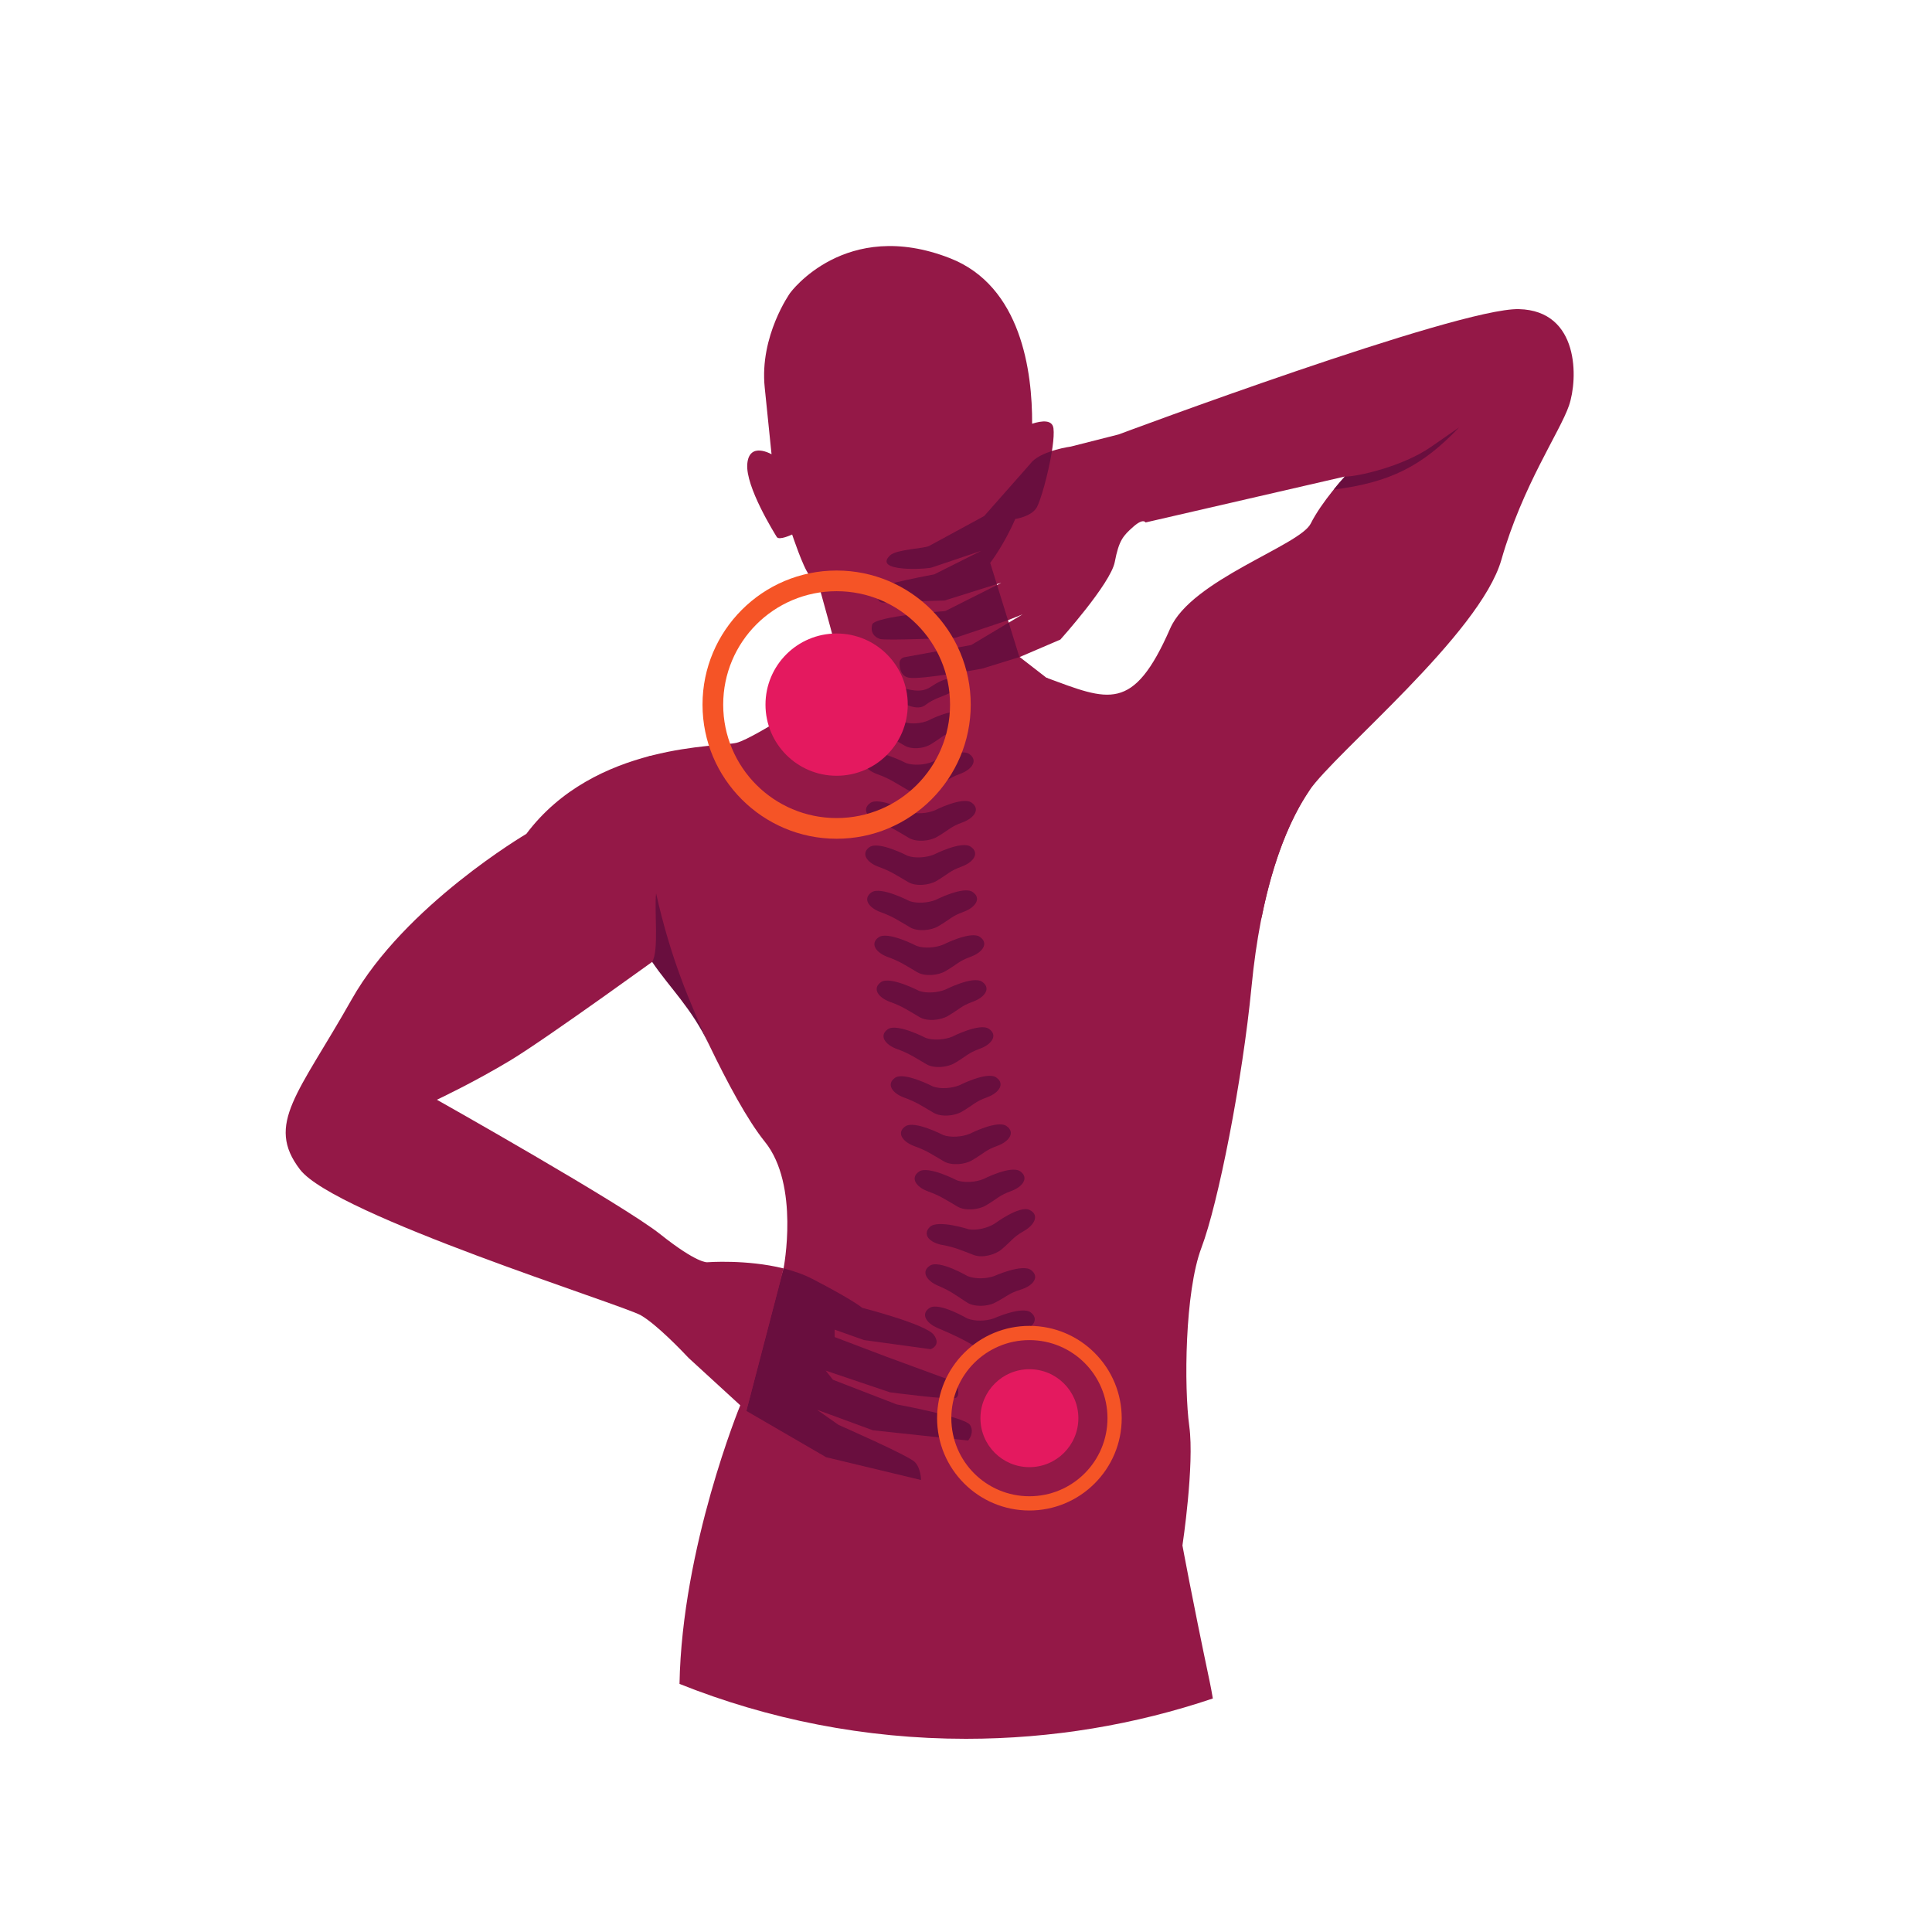
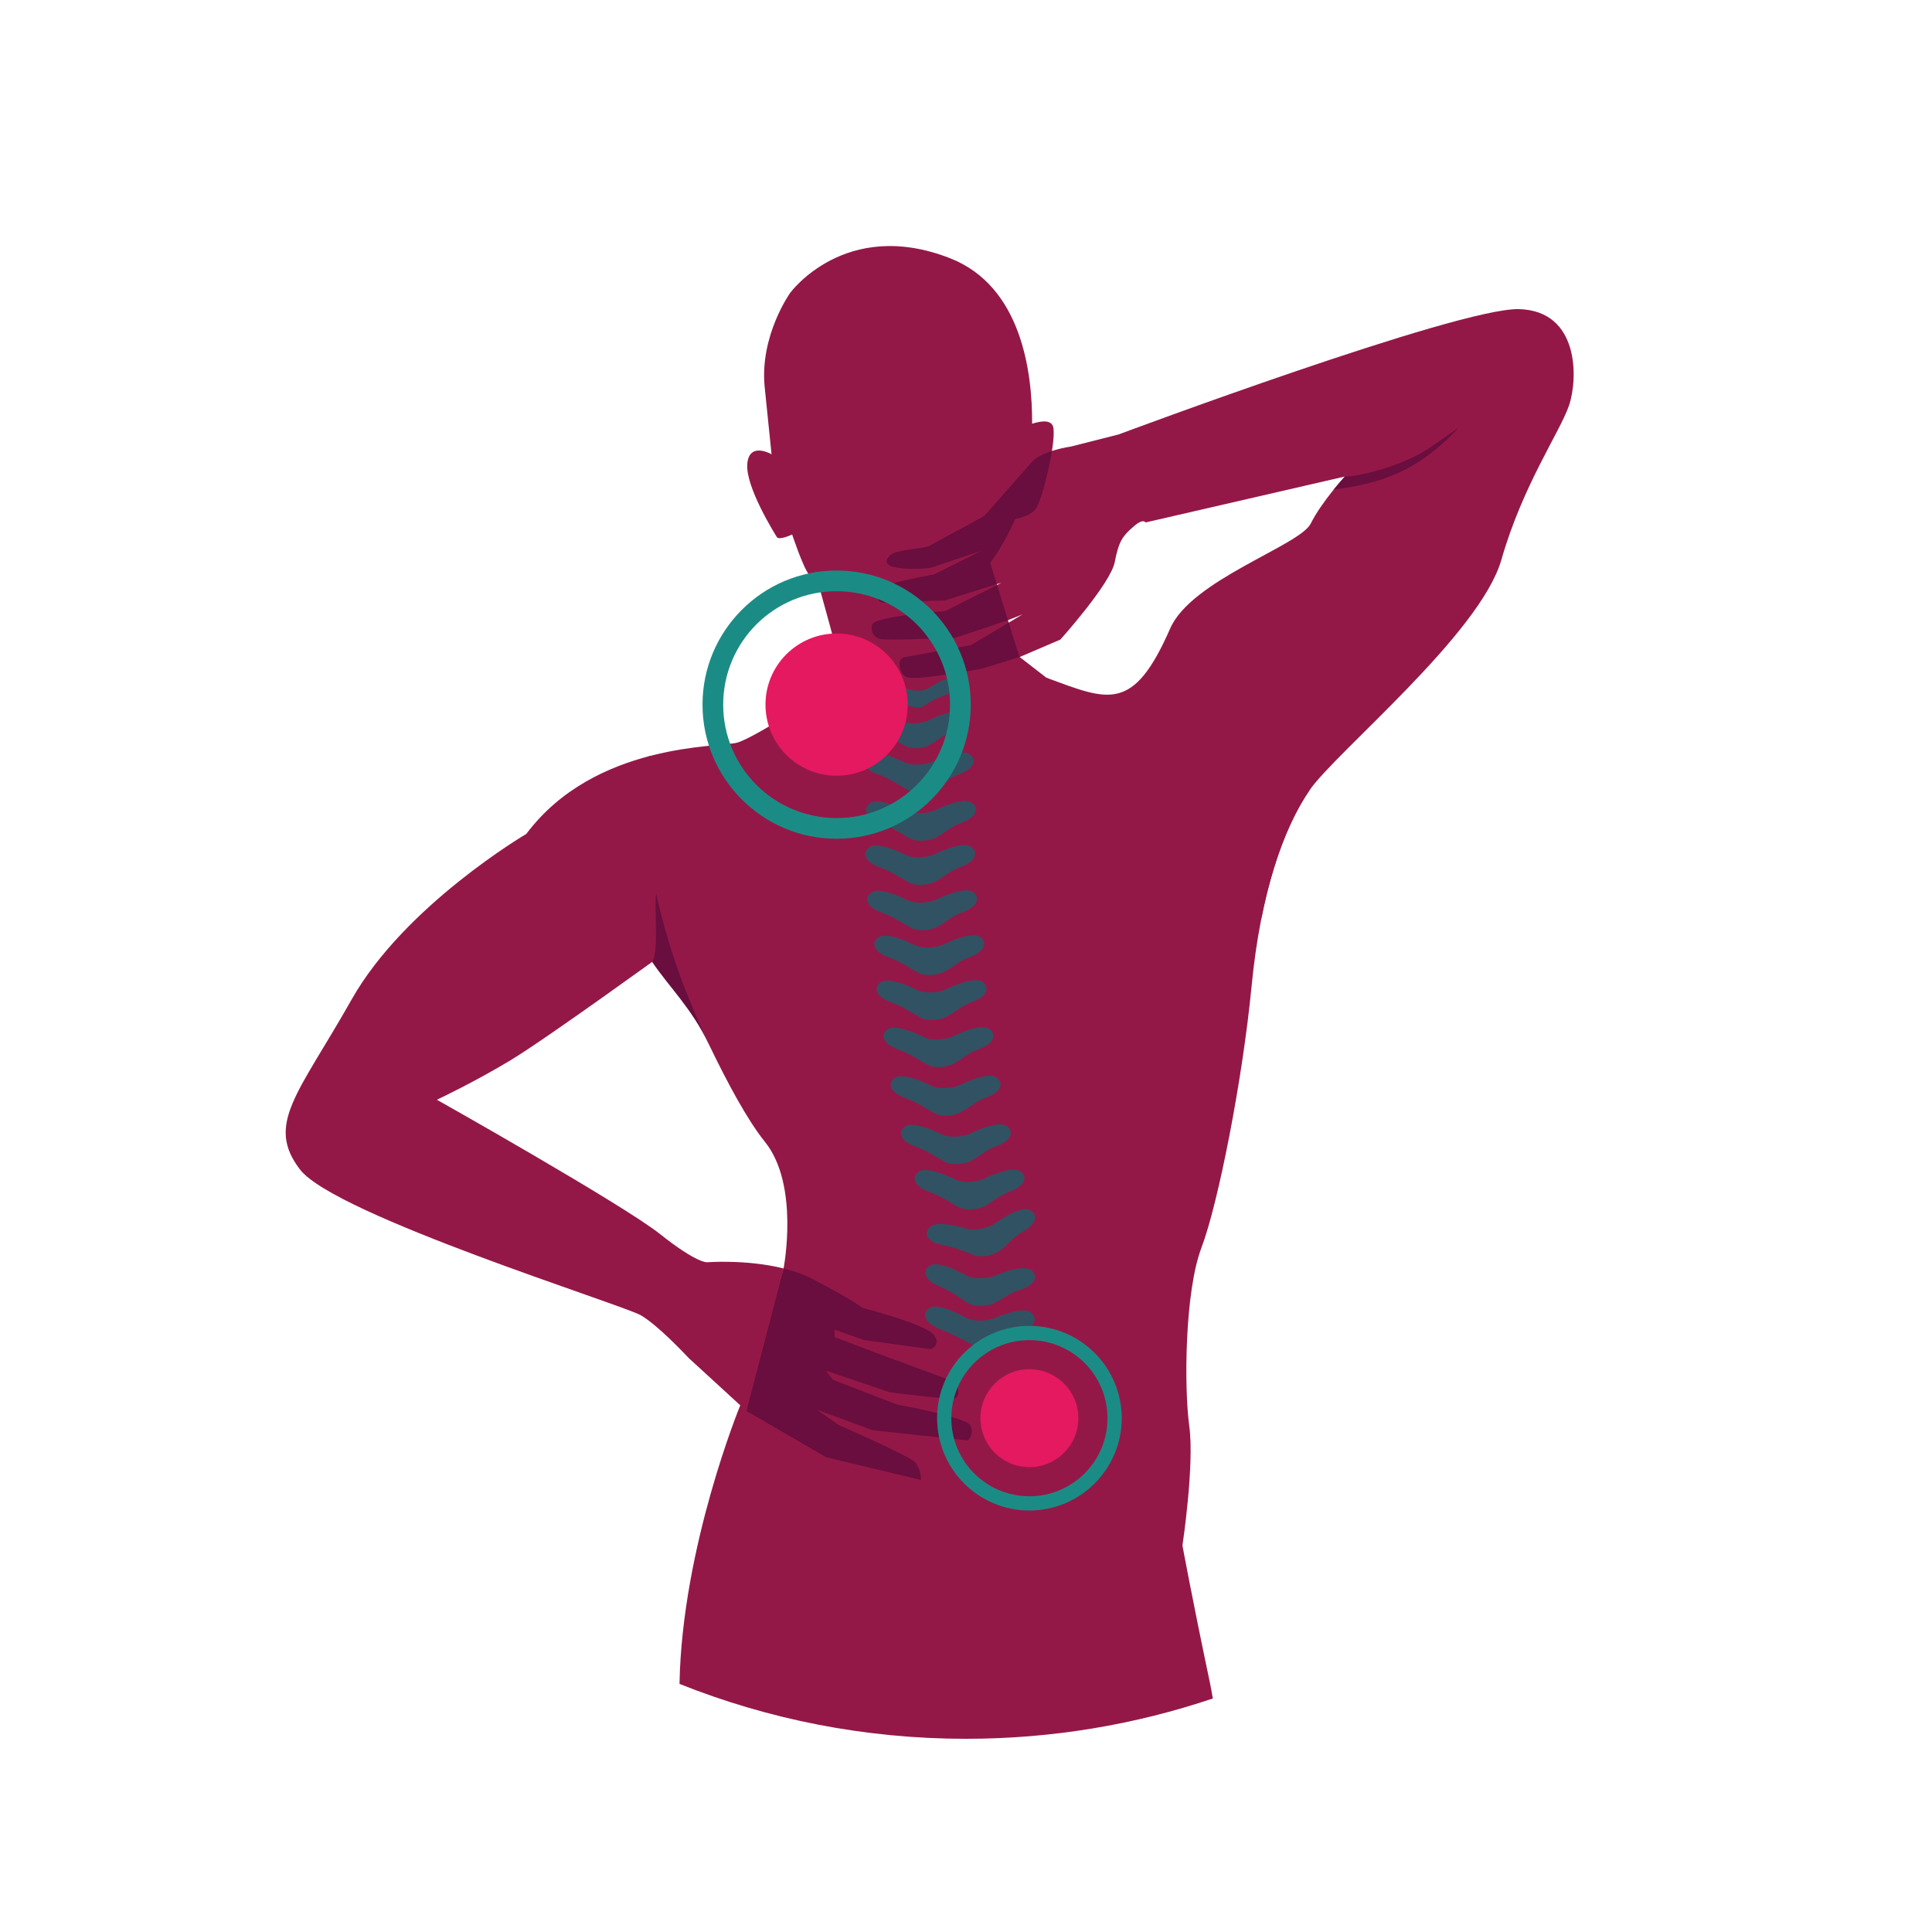
<svg xmlns="http://www.w3.org/2000/svg" width="100%" height="100%" viewBox="0 0 1000 1000" version="1.1" xml:space="preserve" style="fill-rule:evenodd;clip-rule:evenodd;stroke-linejoin:round;stroke-miterlimit:2;">
  <g transform="matrix(1,0,0,1,100,100)">
    <g transform="matrix(1.5625,0,0,1.5625,0,0)">
      <path d="M181.224,401.523C181.224,401.523 161.902,448.444 161.097,493.815C190.446,505.538 222.466,512 256,512C284.596,512 312.092,507.294 337.771,498.643C337.419,496.583 337.08,494.757 336.758,493.229C330.722,464.551 327.701,447.949 327.701,447.949C327.701,447.949 331.725,421.279 329.966,408.451C328.204,395.622 328.456,363.924 333.991,349.332C339.525,334.742 347.572,293.99 350.593,262.796C353.611,231.602 361.157,210.468 369.713,197.89C378.267,185.315 315.21,164.467 307.162,166.481C299.111,168.492 282.643,160.514 282.643,160.514L273.661,153.553L264.017,122.455C264.017,122.455 268.579,116.569 272.318,107.916C272.318,107.916 277.426,107.192 279.31,104.301C281.197,101.407 285.727,83.672 284.972,77.887C284.593,74.978 281.193,75.314 277.904,76.364C277.993,59.201 274.364,30.796 250.712,21.539C215.992,7.956 197.749,33.03 197.749,33.03C197.749,33.03 187.561,47.246 189.322,64.352C191.082,81.46 191.586,86.488 191.586,86.488C191.586,86.488 184.177,82.145 183.548,89.693C182.919,97.241 192.558,112.621 193.313,113.879C194.068,115.137 198.406,113.06 198.406,113.06C198.406,113.06 201.994,123.876 204.005,126.393C206.018,128.907 207.086,129.412 207.086,129.412C207.086,129.412 214.761,156.389 214.761,159.158C214.761,161.925 186.082,180.538 180.043,182.049C177.08,182.791 165.687,182.805 152.178,186.197C138.668,189.59 146.18,202.929 146.18,202.929C146.18,202.929 151.149,237.77 156.936,251.103C162.722,264.436 177.815,299.905 189.387,314.245C200.957,328.585 195.567,356.183 195.567,356.183L181.224,401.523Z" style="fill:rgb(148,24,71);fill-rule:nonzero;" />
    </g>
    <g transform="matrix(1.5625,0,0,1.5625,0,0)">
-       <path d="M236.664,219.502C236.664,219.502 227.097,214.518 224.08,216.594C221.065,218.672 223.083,221.718 227.109,223.173C231.138,224.63 232.714,225.784 236.868,228.214C239.347,229.664 243.728,229.291 246.2,227.834C250.343,225.393 250.537,224.538 254.56,223.069C258.582,221.598 260.586,218.55 257.566,216.482C254.541,214.414 245.431,219.059 245.431,219.059C242.924,220.103 239.174,220.395 236.664,219.502ZM225.177,161.596C222.906,163.308 224.903,165.646 228.159,166.405C231.414,167.162 232.748,167.913 236.194,169.411C238.25,170.304 240.759,170.916 242.528,169.565C245.495,167.298 247.77,167.007 250.737,165.504C253.811,163.948 253.757,162.484 252.689,161.528C251.593,160.549 249.375,160.134 244.263,163.565C238.073,167.803 228.148,159.358 225.177,161.596ZM235.515,175.194C235.515,175.194 226.826,170.782 224.123,172.682C221.416,174.585 223.271,177.318 226.922,178.597C230.577,179.874 232.012,180.905 235.788,183.063C238.04,184.346 241.995,183.972 244.214,182.635C247.937,180.39 248.098,179.616 251.719,178.252C255.338,176.89 257.122,174.116 254.371,172.276C251.621,170.434 243.435,174.716 243.435,174.716C241.18,175.678 237.793,175.975 235.515,175.194ZM236.157,188.783C236.157,188.783 226.595,183.802 223.577,185.881C220.563,187.959 222.58,191 226.608,192.454C230.633,193.913 232.213,195.07 236.367,197.5C238.841,198.949 243.228,198.577 245.698,197.117C249.844,194.676 250.034,193.823 254.056,192.353C258.079,190.883 260.088,187.83 257.064,185.766C254.041,183.697 244.93,188.342 244.93,188.342C242.42,189.389 238.67,189.678 236.157,188.783ZM236.914,204.876C236.914,204.876 227.345,199.894 224.334,201.972C221.316,204.048 223.334,207.089 227.362,208.547C231.389,210.003 232.966,211.16 237.121,213.59C239.597,215.037 243.981,214.666 246.452,213.208C250.598,210.767 250.79,209.911 254.81,208.442C258.833,206.972 260.838,203.922 257.818,201.858C254.792,199.79 245.683,204.434 245.683,204.434C243.175,205.477 239.424,205.767 236.914,204.876ZM256.414,372.751C256.414,372.751 247.117,367.309 243.997,369.238C240.879,371.166 242.735,374.303 246.681,375.955C258.361,380.831 259.376,382.822 260.717,382.653C261.963,382.497 263.491,380.478 274.101,377.185C278.196,375.914 280.356,372.962 277.443,370.752C274.531,368.54 265.195,372.738 265.195,372.738C262.638,373.657 258.875,373.766 256.414,372.751ZM256.54,358.734C256.54,358.734 247.243,353.294 244.126,355.22C241.003,357.148 242.861,360.289 246.809,361.936C250.753,363.588 252.27,364.818 256.292,367.446C258.69,369.013 263.09,368.854 265.633,367.519C269.902,365.281 270.134,364.435 274.228,363.167C278.322,361.892 280.483,358.942 277.57,356.733C274.659,354.524 265.32,358.719 265.32,358.719C262.761,359.64 259.004,359.748 256.54,358.734ZM256.942,343.223C256.942,343.223 246.638,339.895 244.032,342.438C241.427,344.983 243.949,347.649 248.174,348.418C252.398,349.189 254.155,350.066 258.675,351.773C261.372,352.79 265.626,351.702 267.804,349.855C271.458,346.763 271.495,345.891 275.201,343.779C278.907,341.665 280.346,338.328 277.003,336.792C273.659,335.255 265.5,341.34 265.5,341.34C263.216,342.777 259.572,343.688 256.942,343.223ZM253.016,327.008C253.016,327.008 243.448,322.027 240.433,324.101C237.418,326.182 239.435,329.225 243.462,330.68C247.49,332.137 249.067,333.29 253.221,335.721C255.697,337.172 260.078,336.798 262.552,335.341C266.698,332.901 266.887,332.045 270.912,330.574C274.934,329.107 276.939,326.056 273.917,323.99C270.892,321.922 261.784,326.569 261.784,326.569C259.276,327.609 255.524,327.902 253.016,327.008ZM248.486,312.016C248.486,312.016 238.921,307.035 235.907,309.109C232.888,311.187 234.905,314.231 238.935,315.686C242.962,317.145 244.539,318.299 248.694,320.73C251.168,322.179 255.554,321.807 258.023,320.348C262.17,317.906 262.36,317.051 266.383,315.582C270.405,314.111 272.412,311.063 269.388,308.996C266.367,306.927 257.258,311.572 257.258,311.572C254.748,312.616 250.995,312.909 248.486,312.016ZM245.09,295.927C245.09,295.927 235.525,290.946 232.508,293.021C229.492,295.1 231.508,298.143 235.539,299.599C239.564,301.056 241.142,302.211 245.297,304.642C247.772,306.089 252.155,305.718 254.627,304.259C258.773,301.818 258.963,300.964 262.985,299.494C267.009,298.025 269.014,294.974 265.993,292.907C262.971,290.839 253.861,295.486 253.861,295.486C251.351,296.53 247.602,296.816 245.09,295.927ZM242.702,279.836C242.702,279.836 233.136,274.855 230.119,276.929C227.104,279.008 229.119,282.052 233.148,283.508C237.175,284.964 238.753,286.12 242.906,288.548C245.382,289.998 249.768,289.628 252.24,288.169C256.386,285.728 256.575,284.873 260.598,283.404C264.621,281.933 266.625,278.881 263.606,276.817C260.581,274.748 251.471,279.395 251.471,279.395C248.962,280.439 245.212,280.729 242.702,279.836ZM240.437,264.235C240.437,264.235 230.87,259.256 227.853,261.331C224.84,263.408 226.856,266.452 230.884,267.907C234.912,269.364 236.489,270.517 240.644,272.948C243.119,274.398 247.505,274.025 249.975,272.569C254.121,270.127 254.31,269.272 258.333,267.804C262.356,266.334 264.363,263.282 261.34,261.217C258.317,259.148 249.208,263.795 249.208,263.795C246.697,264.837 242.947,265.128 240.437,264.235ZM239.683,249.362C239.683,249.362 230.116,244.383 227.101,246.459C224.085,248.535 226.104,251.58 230.13,253.035C234.156,254.49 235.733,255.647 239.888,258.08C242.367,259.524 246.748,259.153 249.219,257.697C253.365,255.255 253.557,254.398 257.578,252.931C261.602,251.461 263.607,248.411 260.585,246.345C257.563,244.276 248.451,248.922 248.451,248.922C245.945,249.965 242.193,250.255 239.683,249.362ZM237.293,234.496C237.293,234.496 227.724,229.515 224.713,231.589C221.698,233.666 223.713,236.711 227.741,238.165C231.768,239.622 233.346,240.776 237.498,243.208C239.977,244.657 244.361,244.284 246.83,242.828C250.978,240.387 251.167,239.531 255.189,238.061C259.211,236.592 261.216,233.541 258.196,231.478C255.175,229.409 246.064,234.055 246.064,234.055C243.554,235.094 239.805,235.388 237.293,234.496Z" style="fill:rgb(105,14,62);fill-rule:nonzero;" />
+       <path d="M236.664,219.502C236.664,219.502 227.097,214.518 224.08,216.594C221.065,218.672 223.083,221.718 227.109,223.173C231.138,224.63 232.714,225.784 236.868,228.214C239.347,229.664 243.728,229.291 246.2,227.834C250.343,225.393 250.537,224.538 254.56,223.069C258.582,221.598 260.586,218.55 257.566,216.482C254.541,214.414 245.431,219.059 245.431,219.059C242.924,220.103 239.174,220.395 236.664,219.502ZM225.177,161.596C222.906,163.308 224.903,165.646 228.159,166.405C231.414,167.162 232.748,167.913 236.194,169.411C238.25,170.304 240.759,170.916 242.528,169.565C245.495,167.298 247.77,167.007 250.737,165.504C253.811,163.948 253.757,162.484 252.689,161.528C251.593,160.549 249.375,160.134 244.263,163.565C238.073,167.803 228.148,159.358 225.177,161.596ZM235.515,175.194C235.515,175.194 226.826,170.782 224.123,172.682C221.416,174.585 223.271,177.318 226.922,178.597C230.577,179.874 232.012,180.905 235.788,183.063C238.04,184.346 241.995,183.972 244.214,182.635C247.937,180.39 248.098,179.616 251.719,178.252C255.338,176.89 257.122,174.116 254.371,172.276C251.621,170.434 243.435,174.716 243.435,174.716C241.18,175.678 237.793,175.975 235.515,175.194ZM236.157,188.783C236.157,188.783 226.595,183.802 223.577,185.881C220.563,187.959 222.58,191 226.608,192.454C230.633,193.913 232.213,195.07 236.367,197.5C238.841,198.949 243.228,198.577 245.698,197.117C249.844,194.676 250.034,193.823 254.056,192.353C258.079,190.883 260.088,187.83 257.064,185.766C254.041,183.697 244.93,188.342 244.93,188.342C242.42,189.389 238.67,189.678 236.157,188.783ZM236.914,204.876C236.914,204.876 227.345,199.894 224.334,201.972C221.316,204.048 223.334,207.089 227.362,208.547C231.389,210.003 232.966,211.16 237.121,213.59C239.597,215.037 243.981,214.666 246.452,213.208C250.598,210.767 250.79,209.911 254.81,208.442C258.833,206.972 260.838,203.922 257.818,201.858C254.792,199.79 245.683,204.434 245.683,204.434C243.175,205.477 239.424,205.767 236.914,204.876ZM256.414,372.751C256.414,372.751 247.117,367.309 243.997,369.238C240.879,371.166 242.735,374.303 246.681,375.955C258.361,380.831 259.376,382.822 260.717,382.653C261.963,382.497 263.491,380.478 274.101,377.185C278.196,375.914 280.356,372.962 277.443,370.752C274.531,368.54 265.195,372.738 265.195,372.738C262.638,373.657 258.875,373.766 256.414,372.751ZM256.54,358.734C256.54,358.734 247.243,353.294 244.126,355.22C241.003,357.148 242.861,360.289 246.809,361.936C250.753,363.588 252.27,364.818 256.292,367.446C258.69,369.013 263.09,368.854 265.633,367.519C269.902,365.281 270.134,364.435 274.228,363.167C278.322,361.892 280.483,358.942 277.57,356.733C274.659,354.524 265.32,358.719 265.32,358.719C262.761,359.64 259.004,359.748 256.54,358.734ZM256.942,343.223C256.942,343.223 246.638,339.895 244.032,342.438C241.427,344.983 243.949,347.649 248.174,348.418C252.398,349.189 254.155,350.066 258.675,351.773C261.372,352.79 265.626,351.702 267.804,349.855C271.458,346.763 271.495,345.891 275.201,343.779C278.907,341.665 280.346,338.328 277.003,336.792C273.659,335.255 265.5,341.34 265.5,341.34C263.216,342.777 259.572,343.688 256.942,343.223ZM253.016,327.008C253.016,327.008 243.448,322.027 240.433,324.101C237.418,326.182 239.435,329.225 243.462,330.68C247.49,332.137 249.067,333.29 253.221,335.721C255.697,337.172 260.078,336.798 262.552,335.341C266.698,332.901 266.887,332.045 270.912,330.574C274.934,329.107 276.939,326.056 273.917,323.99C270.892,321.922 261.784,326.569 261.784,326.569C259.276,327.609 255.524,327.902 253.016,327.008ZM248.486,312.016C248.486,312.016 238.921,307.035 235.907,309.109C232.888,311.187 234.905,314.231 238.935,315.686C242.962,317.145 244.539,318.299 248.694,320.73C251.168,322.179 255.554,321.807 258.023,320.348C262.17,317.906 262.36,317.051 266.383,315.582C270.405,314.111 272.412,311.063 269.388,308.996C266.367,306.927 257.258,311.572 257.258,311.572C254.748,312.616 250.995,312.909 248.486,312.016ZM245.09,295.927C245.09,295.927 235.525,290.946 232.508,293.021C229.492,295.1 231.508,298.143 235.539,299.599C239.564,301.056 241.142,302.211 245.297,304.642C247.772,306.089 252.155,305.718 254.627,304.259C258.773,301.818 258.963,300.964 262.985,299.494C267.009,298.025 269.014,294.974 265.993,292.907C262.971,290.839 253.861,295.486 253.861,295.486C251.351,296.53 247.602,296.816 245.09,295.927ZM242.702,279.836C242.702,279.836 233.136,274.855 230.119,276.929C227.104,279.008 229.119,282.052 233.148,283.508C237.175,284.964 238.753,286.12 242.906,288.548C245.382,289.998 249.768,289.628 252.24,288.169C256.386,285.728 256.575,284.873 260.598,283.404C264.621,281.933 266.625,278.881 263.606,276.817C260.581,274.748 251.471,279.395 251.471,279.395C248.962,280.439 245.212,280.729 242.702,279.836ZM240.437,264.235C240.437,264.235 230.87,259.256 227.853,261.331C224.84,263.408 226.856,266.452 230.884,267.907C234.912,269.364 236.489,270.517 240.644,272.948C243.119,274.398 247.505,274.025 249.975,272.569C254.121,270.127 254.31,269.272 258.333,267.804C262.356,266.334 264.363,263.282 261.34,261.217C258.317,259.148 249.208,263.795 249.208,263.795C246.697,264.837 242.947,265.128 240.437,264.235ZM239.683,249.362C239.683,249.362 230.116,244.383 227.101,246.459C224.085,248.535 226.104,251.58 230.13,253.035C234.156,254.49 235.733,255.647 239.888,258.08C242.367,259.524 246.748,259.153 249.219,257.697C253.365,255.255 253.557,254.398 257.578,252.931C261.602,251.461 263.607,248.411 260.585,246.345C257.563,244.276 248.451,248.922 248.451,248.922C245.945,249.965 242.193,250.255 239.683,249.362ZM237.293,234.496C237.293,234.496 227.724,229.515 224.713,231.589C221.698,233.666 223.713,236.711 227.741,238.165C231.768,239.622 233.346,240.776 237.498,243.208C239.977,244.657 244.361,244.284 246.83,242.828C250.978,240.387 251.167,239.531 255.189,238.061C259.211,236.592 261.216,233.541 258.196,231.478C255.175,229.409 246.064,234.055 246.064,234.055C243.554,235.094 239.805,235.388 237.293,234.496Z" style="fill:rgb(49,82,99);fill-rule:nonzero;" />
      <path d="M183.244,403.374L209.658,418.719L241.103,426.266C241.103,426.266 241.103,422.492 239.09,420.355C237.078,418.217 213.809,408.029 213.809,408.029L206.64,402.998L225.129,409.791L256.703,413.188C256.703,413.188 258.965,410.673 257.33,408.028C255.696,405.389 233.056,401.238 233.056,401.238L211.923,393.061L209.533,390.041L230.789,397.214C230.789,397.214 250.664,399.852 252.551,399.097C254.437,398.342 252.8,393.942 252.8,393.942L229.528,385.389L212.483,378.912L212.483,376.458L222.233,379.92L244.31,382.936C244.31,382.936 247.957,381.679 245.314,378.156C242.673,374.634 221.604,369.228 221.604,369.228C221.604,369.228 218.962,366.838 205.127,359.667C202.176,358.137 198.897,357.01 195.566,356.18L183.244,403.374Z" style="fill:rgb(105,14,62);fill-rule:nonzero;" />
    </g>
    <g transform="matrix(1.5625,0,0,1.5625,0,0)">
      <path d="M151.434,186.386C137.593,189.969 121.68,197.139 110.355,212.237C110.355,212.237 70.106,235.882 52.493,267.078C34.883,298.274 23.814,308.334 35.388,323.429C46.959,338.525 142.301,368.21 148.338,371.732C153.599,374.8 162.059,383.647 164.147,385.871L183.242,403.376L195.566,356.184C183.283,353.126 170.284,354.138 170.284,354.138C170.284,354.138 167.014,354.642 154.689,344.829C142.36,335.019 80.728,300.303 80.728,300.303C80.728,300.303 93.057,294.515 105.13,287.222C117.205,279.928 156.934,251.107 156.934,251.107C156.934,251.107 164.754,236.659 172.3,216.786C179.852,196.907 151.434,186.386 151.434,186.386Z" style="fill:rgb(148,24,71);fill-rule:nonzero;" />
      <path d="M353.958,239.717C357.759,220.822 363.465,207.078 369.713,197.893C378.267,185.318 426.315,146.071 433.358,121.417C440.404,96.767 452.728,79.154 455.747,70.35C458.767,61.544 459.27,38.904 439.146,38.402C419.018,37.898 306.569,79.908 306.569,79.908L290.721,83.935C290.721,83.935 281.863,85.095 277.953,88.862L277.005,89.97L262.026,106.944L242.148,117.744C242.148,117.744 231.082,118.514 231.585,122.289C232.088,126.064 244.079,124.191 244.079,124.191L261.082,118.45L245.443,126.276C245.443,126.276 227.937,128.956 227.435,130.337C226.933,131.718 227.2,136.005 229.842,135.753C232.484,135.501 254.226,132.855 254.226,132.855L267.685,129.08L251.584,137.255C251.584,137.255 225.547,140.149 224.918,142.917C224.289,145.685 224.918,148.325 226.681,148.954C228.441,149.583 254.603,147.569 254.603,147.569L274.731,139.521L257.741,149.668L234.101,153.986C234.101,153.986 233.047,159.74 237.072,160.492C241.097,161.244 262.307,158.559 262.307,158.559L287.254,147.876C287.254,147.876 303.895,129.354 305.277,122.184C306.659,115.014 307.993,113.538 311.389,110.52C314.785,107.502 315.477,109.073 315.477,109.073L381.512,93.854C381.512,93.854 373.838,102.156 370.189,109.451C366.542,116.747 330.693,128.063 323.649,144.164C311.346,172.281 303.219,168.069 282.642,160.517C282.642,160.517 265.754,174.893 265.612,180.569C264.877,209.477 279.545,286.621 280.93,287.453C282.589,288.447 327.064,304.937 353.958,239.717Z" style="fill:rgb(148,24,71);fill-rule:nonzero;" />
    </g>
    <g transform="matrix(1.5625,0,0,1.5625,0,0)">
      <path d="M284.47,85.389C282.107,86.159 279.594,87.279 277.952,88.861L277.004,89.969L262.025,106.943L243.764,116.864C242.193,117.717 232.978,117.975 230.882,119.944C224.928,125.536 242.852,124.604 244.699,123.98L261.079,118.451L245.44,126.277C245.44,126.277 227.349,129.606 226.847,130.988C226.345,132.37 226.203,135.856 228.845,135.605C231.487,135.354 248.896,134.935 248.896,134.935L266.199,129.498L264.014,122.458C264.014,122.458 268.576,116.572 272.315,107.919C272.315,107.919 277.423,107.195 279.307,104.304C280.642,102.257 283.296,92.803 284.47,85.389ZM266.29,129.789L249.116,138.424C249.116,138.424 225.547,140.149 224.918,142.916C224.289,145.684 225.699,147.026 227.461,147.655C229.222,148.284 252.589,147.245 252.589,147.245L269.907,141.449L266.29,129.789ZM270.156,142.253L257.74,149.668L235.613,153.71C234.649,153.886 233.965,154.714 233.976,155.694C233.994,157.453 234.484,160.01 237.071,160.493C241.095,161.244 261.343,157.494 261.343,157.494L273.779,153.647L273.66,153.555L270.156,142.253Z" style="fill:rgb(105,14,62);fill-rule:nonzero;" />
    </g>
-     <path d="M333.034,195.305C352.188,195.305 369.533,203.077 382.095,215.636L382.117,215.658C394.673,228.219 402.448,245.57 402.448,264.719C402.448,283.872 394.677,301.217 382.117,313.78L382.095,313.802C369.534,326.358 352.188,334.133 333.034,334.133C313.888,334.133 296.536,326.361 283.973,313.802L283.952,313.78C271.395,301.219 263.62,283.872 263.62,264.719C263.62,245.572 271.392,228.22 283.952,215.658L283.973,215.636C296.534,203.077 313.888,195.305 333.034,195.305ZM374.563,223.189C363.939,212.575 349.258,206.006 333.036,206.006C316.814,206.006 302.133,212.575 291.509,223.189C280.895,233.813 274.327,248.495 274.327,264.716C274.327,280.939 280.895,295.619 291.509,306.242C302.133,316.856 316.816,323.425 333.036,323.425C349.259,323.425 363.939,316.856 374.563,306.242C385.177,295.619 391.745,280.938 391.745,264.716C391.744,248.495 385.177,233.814 374.563,223.189Z" style="fill:rgb(245,84,38);fill-rule:nonzero;" />
+     <path d="M333.034,195.305C352.188,195.305 369.533,203.077 382.095,215.636L382.117,215.658C394.673,228.219 402.448,245.57 402.448,264.719C402.448,283.872 394.677,301.217 382.117,313.78L382.095,313.802C369.534,326.358 352.188,334.133 333.034,334.133C313.888,334.133 296.536,326.361 283.973,313.802L283.952,313.78C271.395,301.219 263.62,283.872 263.62,264.719C263.62,245.572 271.392,228.22 283.952,215.658L283.973,215.636C296.534,203.077 313.888,195.305 333.034,195.305ZM374.563,223.189C363.939,212.575 349.258,206.006 333.036,206.006C316.814,206.006 302.133,212.575 291.509,223.189C280.895,233.813 274.327,248.495 274.327,264.716C274.327,280.939 280.895,295.619 291.509,306.242C302.133,316.856 316.816,323.425 333.036,323.425C349.259,323.425 363.939,316.856 374.563,306.242C385.177,295.619 391.745,280.938 391.745,264.716C391.744,248.495 385.177,233.814 374.563,223.189Z" style="fill:rgb(27,140,133);fill-rule:nonzero;" />
    <path d="M333.034,227.897C353.37,227.897 369.853,244.38 369.853,264.716C369.853,285.052 353.369,301.534 333.034,301.534C312.698,301.534 296.216,285.05 296.216,264.716C296.216,244.383 312.698,227.897 333.034,227.897Z" style="fill:rgb(228,25,95);fill-rule:nonzero;" />
    <g transform="matrix(1.5625,0,0,1.5625,0,0)">
      <path d="M153.344,231.972C152.677,237.394 154.364,250.942 152.027,254.65C158.007,263.426 164.974,269.786 170.86,282.019C164.532,268.15 158.274,253.876 153.344,231.972Z" style="fill:rgb(105,14,62);fill-rule:nonzero;" />
    </g>
    <path d="M432.817,608.706C446.816,608.706 458.162,620.055 458.162,634.052C458.162,648.048 446.814,659.397 432.817,659.397C418.82,659.397 407.472,648.048 407.472,634.052C407.472,620.055 418.819,608.706 432.817,608.706Z" style="fill:rgb(228,25,95);fill-rule:nonzero;" />
-     <path d="M432.817,586.27C446.002,586.27 457.942,591.62 466.589,600.266C475.581,609.258 480.597,621.333 480.597,634.052C480.597,647.236 475.247,659.177 466.602,667.823C457.608,676.817 445.536,681.831 432.816,681.831C419.634,681.831 407.691,676.481 399.044,667.837C390.05,658.844 385.036,646.772 385.036,634.052C385.036,620.87 390.386,608.927 399.03,600.28C408.023,591.287 420.098,586.27 432.817,586.27ZM461.403,605.466C454.091,598.159 443.986,593.638 432.819,593.638C421.653,593.638 411.547,598.159 404.234,605.466C396.928,612.778 392.406,622.886 392.406,634.05C392.406,645.217 396.928,655.322 404.234,662.634C411.547,669.941 421.653,674.462 432.819,674.462C443.986,674.462 454.091,669.941 461.403,662.634C468.709,655.322 473.231,645.217 473.231,634.05C473.23,622.886 468.709,612.778 461.403,605.466Z" style="fill:rgb(245,84,38);fill-rule:nonzero;" />
+     <path d="M432.817,586.27C446.002,586.27 457.942,591.62 466.589,600.266C475.581,609.258 480.597,621.333 480.597,634.052C480.597,647.236 475.247,659.177 466.602,667.823C457.608,676.817 445.536,681.831 432.816,681.831C419.634,681.831 407.691,676.481 399.044,667.837C390.05,658.844 385.036,646.772 385.036,634.052C385.036,620.87 390.386,608.927 399.03,600.28C408.023,591.287 420.098,586.27 432.817,586.27ZM461.403,605.466C454.091,598.159 443.986,593.638 432.819,593.638C421.653,593.638 411.547,598.159 404.234,605.466C396.928,612.778 392.406,622.886 392.406,634.05C392.406,645.217 396.928,655.322 404.234,662.634C411.547,669.941 421.653,674.462 432.819,674.462C443.986,674.462 454.091,669.941 461.403,662.634C468.709,655.322 473.231,645.217 473.231,634.05C473.23,622.886 468.709,612.778 461.403,605.466Z" style="fill:rgb(27,140,133);fill-rule:nonzero;" />
    <g transform="matrix(1.5625,0,0,1.5625,0,0)">
      <path d="M381.512,93.854C385.026,94.036 400.492,90.666 410.002,84.063L419.358,77.566C407.059,90.508 396.342,95.839 377.801,98.191C379.899,95.598 381.512,93.854 381.512,93.854Z" style="fill:rgb(105,14,62);fill-rule:nonzero;" />
    </g>
  </g>
</svg>
